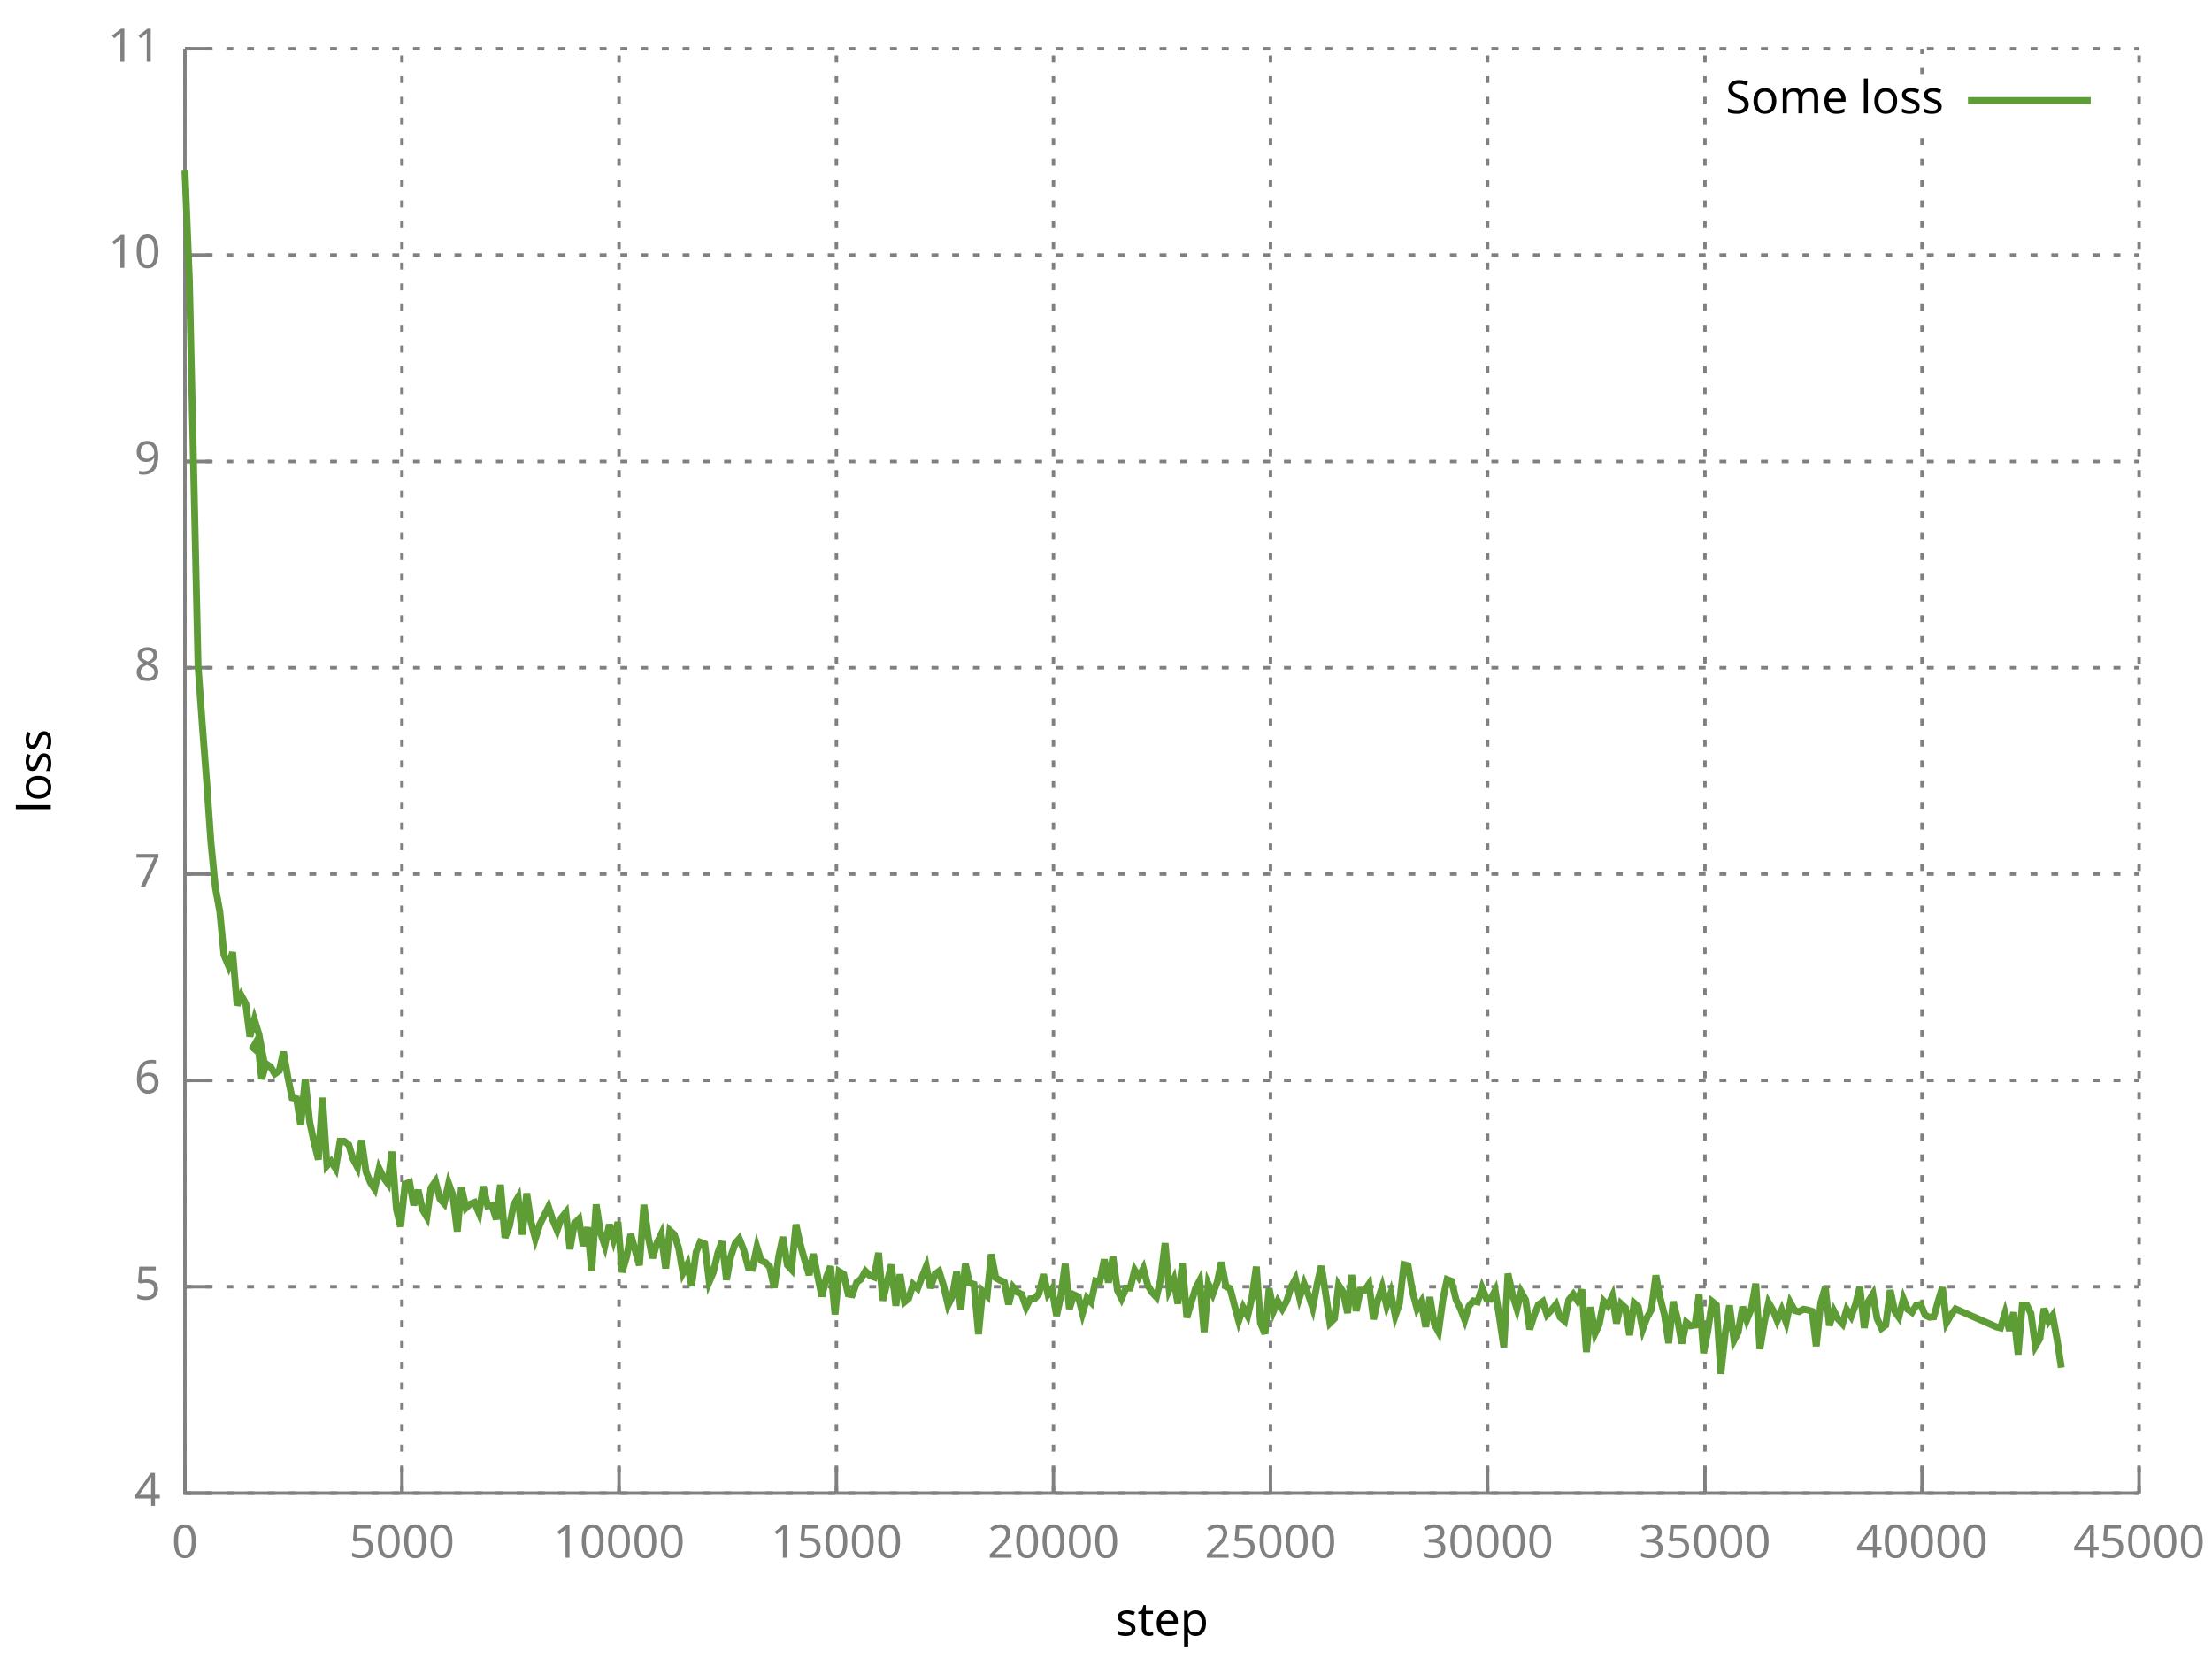
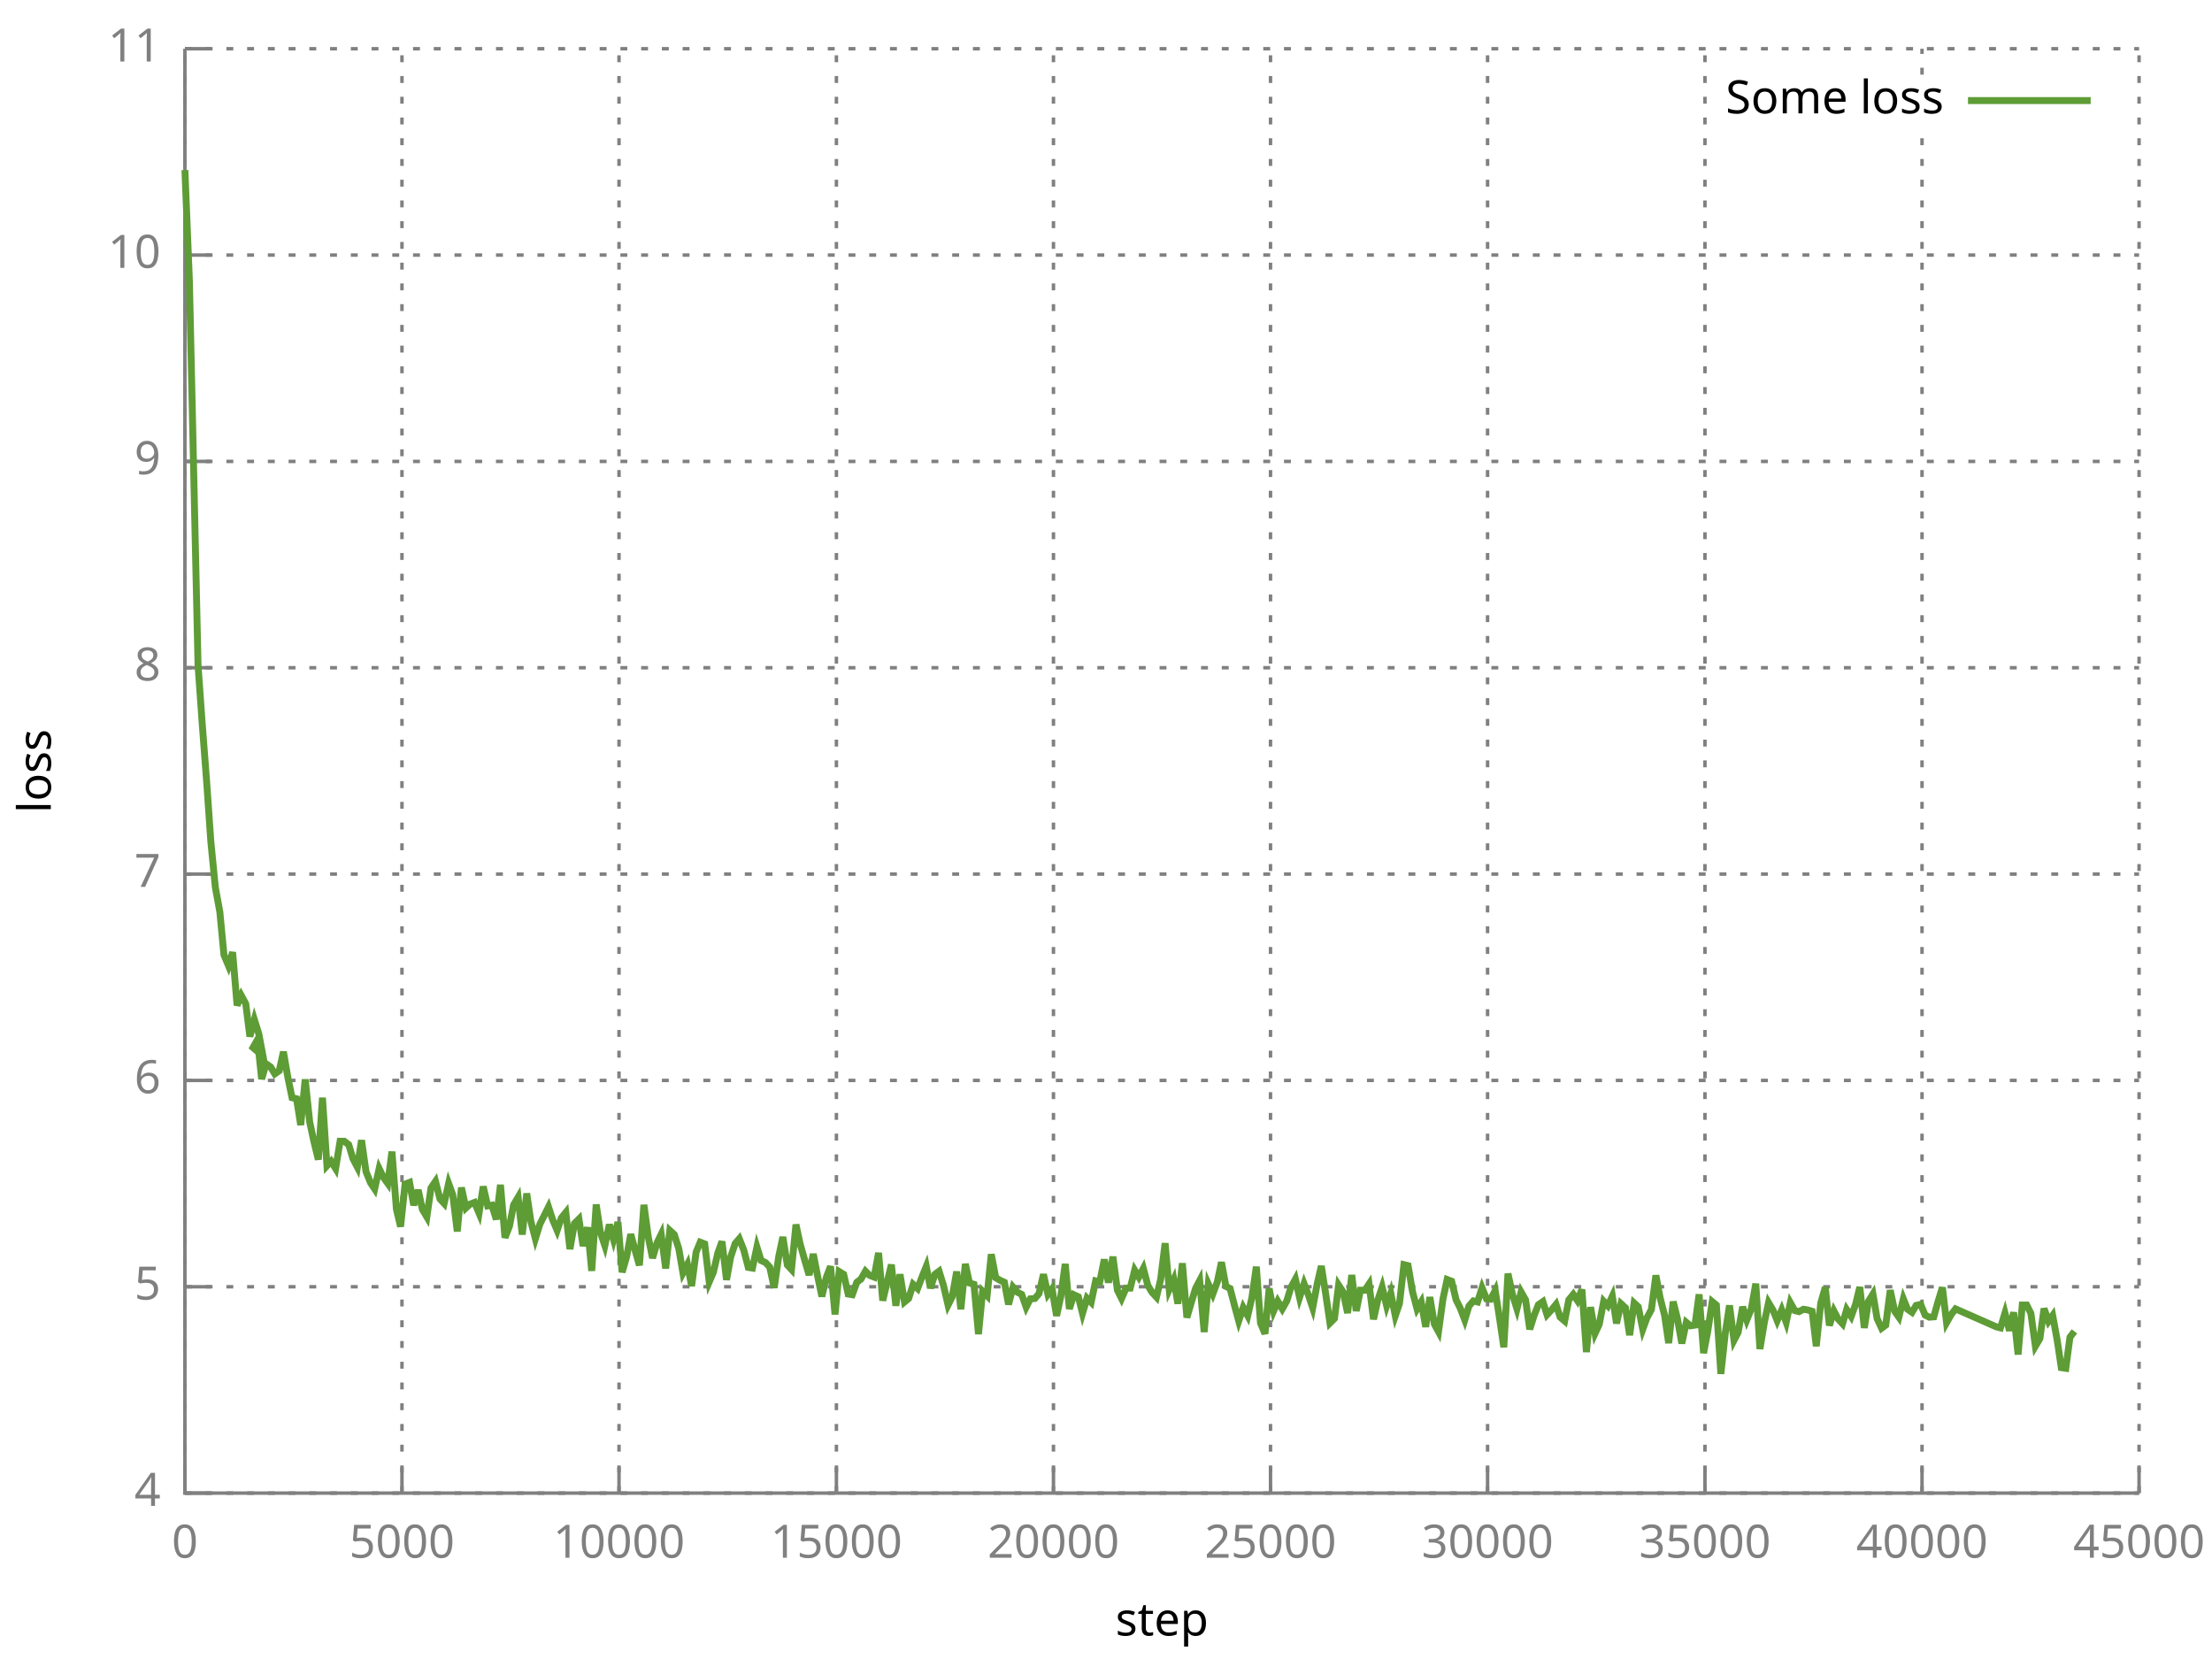
<svg xmlns="http://www.w3.org/2000/svg" xmlns:xlink="http://www.w3.org/1999/xlink" width="640" height="480" viewBox="0 0 640 480">
  <g id="gnuplot_canvas">
    <rect x="0" y="0" width="640" height="480" fill="none" />
    <defs>
      <circle id="gpDot" r="0.5" stroke-width="0.5" />
      <path id="gpPt0" stroke-width="0.267" stroke="currentColor" d="M-1,0 h2 M0,-1 v2" />
      <path id="gpPt1" stroke-width="0.267" stroke="currentColor" d="M-1,-1 L1,1 M1,-1 L-1,1" />
      <path id="gpPt2" stroke-width="0.267" stroke="currentColor" d="M-1,0 L1,0 M0,-1 L0,1 M-1,-1 L1,1 M-1,1 L1,-1" />
      <rect id="gpPt3" stroke-width="0.267" stroke="currentColor" x="-1" y="-1" width="2" height="2" />
      <rect id="gpPt4" stroke-width="0.267" stroke="currentColor" fill="currentColor" x="-1" y="-1" width="2" height="2" />
      <circle id="gpPt5" stroke-width="0.267" stroke="currentColor" cx="0" cy="0" r="1" />
      <use xlink:href="#gpPt5" id="gpPt6" fill="currentColor" stroke="none" />
      <path id="gpPt7" stroke-width="0.267" stroke="currentColor" d="M0,-1.33 L-1.33,0.67 L1.33,0.67 z" />
      <use xlink:href="#gpPt7" id="gpPt8" fill="currentColor" stroke="none" />
      <use xlink:href="#gpPt7" id="gpPt9" stroke="currentColor" transform="rotate(180)" />
      <use xlink:href="#gpPt9" id="gpPt10" fill="currentColor" stroke="none" />
      <use xlink:href="#gpPt3" id="gpPt11" stroke="currentColor" transform="rotate(45)" />
      <use xlink:href="#gpPt11" id="gpPt12" fill="currentColor" stroke="none" />
      <filter id="greybox" filterUnits="objectBoundingBox" x="0" y="0" height="1" width="1">
        <feFlood flood-color="lightgrey" flood-opacity="1" result="grey" />
        <feComposite in="SourceGraphic" in2="grey" operator="atop" />
      </filter>
    </defs>
    <g style="fill:none; color:white; stroke:currentColor; stroke-width:1.00; stroke-linecap:butt; stroke-linejoin:miter">
</g>
    <g style="fill:none; color:red; stroke:currentColor; stroke-width:1.00; stroke-linecap:butt; stroke-linejoin:miter">
</g>
    <g style="fill:none; color:gray; stroke:currentColor; stroke-width:1.00; stroke-linecap:butt; stroke-linejoin:miter">
      <path stroke="rgb(128, 128, 128)" stroke-dasharray=" 2,4" class="gridline" d="M53.5,432.0 L618.9,432.0  " />
    </g>
    <g style="fill:none; color:red; stroke:currentColor; stroke-width:1.00; stroke-linecap:butt; stroke-linejoin:miter">
      <path stroke="rgb(128, 128, 128)" d="M53.5,432.0 L61.0,432.0  " />
      <g transform="translate(46.5,435.7)" style="stroke:none; fill:rgb(128,128,128); font-family:Verdana; font-size:10.00pt; text-anchor:end">
        <text> 4</text>
      </g>
    </g>
    <g style="fill:none; color:gray; stroke:currentColor; stroke-width:1.00; stroke-linecap:butt; stroke-linejoin:miter">
      <path stroke="rgb(128, 128, 128)" stroke-dasharray=" 2,4" class="gridline" d="M53.5,372.3 L618.9,372.3  " />
    </g>
    <g style="fill:none; color:red; stroke:currentColor; stroke-width:1.00; stroke-linecap:butt; stroke-linejoin:miter">
      <path stroke="rgb(128, 128, 128)" d="M53.5,372.3 L61.0,372.3  " />
      <g transform="translate(46.5,376.0)" style="stroke:none; fill:rgb(128,128,128); font-family:Verdana; font-size:10.00pt; text-anchor:end">
        <text> 5</text>
      </g>
    </g>
    <g style="fill:none; color:gray; stroke:currentColor; stroke-width:1.00; stroke-linecap:butt; stroke-linejoin:miter">
      <path stroke="rgb(128, 128, 128)" stroke-dasharray=" 2,4" class="gridline" d="M53.5,312.6 L618.9,312.6  " />
    </g>
    <g style="fill:none; color:red; stroke:currentColor; stroke-width:1.00; stroke-linecap:butt; stroke-linejoin:miter">
      <path stroke="rgb(128, 128, 128)" d="M53.5,312.6 L61.0,312.6  " />
      <g transform="translate(46.5,316.3)" style="stroke:none; fill:rgb(128,128,128); font-family:Verdana; font-size:10.00pt; text-anchor:end">
        <text> 6</text>
      </g>
    </g>
    <g style="fill:none; color:gray; stroke:currentColor; stroke-width:1.00; stroke-linecap:butt; stroke-linejoin:miter">
      <path stroke="rgb(128, 128, 128)" stroke-dasharray=" 2,4" class="gridline" d="M53.5,252.9 L618.9,252.9  " />
    </g>
    <g style="fill:none; color:red; stroke:currentColor; stroke-width:1.00; stroke-linecap:butt; stroke-linejoin:miter">
      <path stroke="rgb(128, 128, 128)" d="M53.5,252.9 L61.0,252.9  " />
      <g transform="translate(46.5,256.6)" style="stroke:none; fill:rgb(128,128,128); font-family:Verdana; font-size:10.00pt; text-anchor:end">
        <text> 7</text>
      </g>
    </g>
    <g style="fill:none; color:gray; stroke:currentColor; stroke-width:1.00; stroke-linecap:butt; stroke-linejoin:miter">
      <path stroke="rgb(128, 128, 128)" stroke-dasharray=" 2,4" class="gridline" d="M53.5,193.2 L618.9,193.2  " />
    </g>
    <g style="fill:none; color:red; stroke:currentColor; stroke-width:1.00; stroke-linecap:butt; stroke-linejoin:miter">
      <path stroke="rgb(128, 128, 128)" d="M53.5,193.2 L61.0,193.2  " />
      <g transform="translate(46.5,196.9)" style="stroke:none; fill:rgb(128,128,128); font-family:Verdana; font-size:10.00pt; text-anchor:end">
        <text> 8</text>
      </g>
    </g>
    <g style="fill:none; color:gray; stroke:currentColor; stroke-width:1.00; stroke-linecap:butt; stroke-linejoin:miter">
      <path stroke="rgb(128, 128, 128)" stroke-dasharray=" 2,4" class="gridline" d="M53.5,133.5 L618.9,133.5  " />
    </g>
    <g style="fill:none; color:red; stroke:currentColor; stroke-width:1.00; stroke-linecap:butt; stroke-linejoin:miter">
      <path stroke="rgb(128, 128, 128)" d="M53.5,133.5 L61.0,133.5  " />
      <g transform="translate(46.5,137.2)" style="stroke:none; fill:rgb(128,128,128); font-family:Verdana; font-size:10.00pt; text-anchor:end">
        <text> 9</text>
      </g>
    </g>
    <g style="fill:none; color:gray; stroke:currentColor; stroke-width:1.00; stroke-linecap:butt; stroke-linejoin:miter">
      <path stroke="rgb(128, 128, 128)" stroke-dasharray=" 2,4" class="gridline" d="M53.5,73.8 L618.9,73.8  " />
    </g>
    <g style="fill:none; color:red; stroke:currentColor; stroke-width:1.00; stroke-linecap:butt; stroke-linejoin:miter">
      <path stroke="rgb(128, 128, 128)" d="M53.5,73.8 L61.0,73.8  " />
      <g transform="translate(46.5,77.5)" style="stroke:none; fill:rgb(128,128,128); font-family:Verdana; font-size:10.00pt; text-anchor:end">
        <text> 10</text>
      </g>
    </g>
    <g style="fill:none; color:gray; stroke:currentColor; stroke-width:1.00; stroke-linecap:butt; stroke-linejoin:miter">
      <path stroke="rgb(128, 128, 128)" stroke-dasharray=" 2,4" class="gridline" d="M53.5,14.1 L618.9,14.1  " />
    </g>
    <g style="fill:none; color:red; stroke:currentColor; stroke-width:1.00; stroke-linecap:butt; stroke-linejoin:miter">
      <path stroke="rgb(128, 128, 128)" d="M53.5,14.1 L61.0,14.1  " />
      <g transform="translate(46.5,17.8)" style="stroke:none; fill:rgb(128,128,128); font-family:Verdana; font-size:10.00pt; text-anchor:end">
        <text> 11</text>
      </g>
    </g>
    <g style="fill:none; color:gray; stroke:currentColor; stroke-width:1.00; stroke-linecap:butt; stroke-linejoin:miter">
      <path stroke="rgb(128, 128, 128)" stroke-dasharray=" 2,4" class="gridline" d="M53.5,432.0 L53.5,14.1  " />
    </g>
    <g style="fill:none; color:red; stroke:currentColor; stroke-width:1.00; stroke-linecap:butt; stroke-linejoin:miter">
      <path stroke="rgb(128, 128, 128)" d="M53.5,432.0 L53.5,424.5  " />
      <g transform="translate(53.5,450.7)" style="stroke:none; fill:rgb(128,128,128); font-family:Verdana; font-size:10.00pt; text-anchor:middle">
        <text> 0</text>
      </g>
    </g>
    <g style="fill:none; color:gray; stroke:currentColor; stroke-width:1.00; stroke-linecap:butt; stroke-linejoin:miter">
      <path stroke="rgb(128, 128, 128)" stroke-dasharray=" 2,4" class="gridline" d="M116.3,432.0 L116.3,14.1  " />
    </g>
    <g style="fill:none; color:red; stroke:currentColor; stroke-width:1.00; stroke-linecap:butt; stroke-linejoin:miter">
      <path stroke="rgb(128, 128, 128)" d="M116.3,432.0 L116.3,424.5  " />
      <g transform="translate(116.3,450.7)" style="stroke:none; fill:rgb(128,128,128); font-family:Verdana; font-size:10.00pt; text-anchor:middle">
        <text> 5000</text>
      </g>
    </g>
    <g style="fill:none; color:gray; stroke:currentColor; stroke-width:1.00; stroke-linecap:butt; stroke-linejoin:miter">
      <path stroke="rgb(128, 128, 128)" stroke-dasharray=" 2,4" class="gridline" d="M179.1,432.0 L179.1,14.1  " />
    </g>
    <g style="fill:none; color:red; stroke:currentColor; stroke-width:1.00; stroke-linecap:butt; stroke-linejoin:miter">
      <path stroke="rgb(128, 128, 128)" d="M179.1,432.0 L179.1,424.5  " />
      <g transform="translate(179.1,450.7)" style="stroke:none; fill:rgb(128,128,128); font-family:Verdana; font-size:10.00pt; text-anchor:middle">
        <text> 10000</text>
      </g>
    </g>
    <g style="fill:none; color:gray; stroke:currentColor; stroke-width:1.00; stroke-linecap:butt; stroke-linejoin:miter">
      <path stroke="rgb(128, 128, 128)" stroke-dasharray=" 2,4" class="gridline" d="M242.0,432.0 L242.0,14.1  " />
    </g>
    <g style="fill:none; color:red; stroke:currentColor; stroke-width:1.00; stroke-linecap:butt; stroke-linejoin:miter">
      <path stroke="rgb(128, 128, 128)" d="M242.0,432.0 L242.0,424.5  " />
      <g transform="translate(242.0,450.7)" style="stroke:none; fill:rgb(128,128,128); font-family:Verdana; font-size:10.00pt; text-anchor:middle">
        <text> 15000</text>
      </g>
    </g>
    <g style="fill:none; color:gray; stroke:currentColor; stroke-width:1.00; stroke-linecap:butt; stroke-linejoin:miter">
      <path stroke="rgb(128, 128, 128)" stroke-dasharray=" 2,4" class="gridline" d="M304.8,432.0 L304.8,14.1  " />
    </g>
    <g style="fill:none; color:red; stroke:currentColor; stroke-width:1.00; stroke-linecap:butt; stroke-linejoin:miter">
      <path stroke="rgb(128, 128, 128)" d="M304.8,432.0 L304.8,424.5  " />
      <g transform="translate(304.8,450.7)" style="stroke:none; fill:rgb(128,128,128); font-family:Verdana; font-size:10.00pt; text-anchor:middle">
        <text> 20000</text>
      </g>
    </g>
    <g style="fill:none; color:gray; stroke:currentColor; stroke-width:1.00; stroke-linecap:butt; stroke-linejoin:miter">
      <path stroke="rgb(128, 128, 128)" stroke-dasharray=" 2,4" class="gridline" d="M367.6,432.0 L367.6,14.1  " />
    </g>
    <g style="fill:none; color:red; stroke:currentColor; stroke-width:1.00; stroke-linecap:butt; stroke-linejoin:miter">
      <path stroke="rgb(128, 128, 128)" d="M367.6,432.0 L367.6,424.5  " />
      <g transform="translate(367.6,450.7)" style="stroke:none; fill:rgb(128,128,128); font-family:Verdana; font-size:10.00pt; text-anchor:middle">
        <text> 25000</text>
      </g>
    </g>
    <g style="fill:none; color:gray; stroke:currentColor; stroke-width:1.00; stroke-linecap:butt; stroke-linejoin:miter">
      <path stroke="rgb(128, 128, 128)" stroke-dasharray=" 2,4" class="gridline" d="M430.4,432.0 L430.4,14.1  " />
    </g>
    <g style="fill:none; color:red; stroke:currentColor; stroke-width:1.00; stroke-linecap:butt; stroke-linejoin:miter">
      <path stroke="rgb(128, 128, 128)" d="M430.4,432.0 L430.4,424.5  " />
      <g transform="translate(430.4,450.7)" style="stroke:none; fill:rgb(128,128,128); font-family:Verdana; font-size:10.00pt; text-anchor:middle">
        <text> 30000</text>
      </g>
    </g>
    <g style="fill:none; color:gray; stroke:currentColor; stroke-width:1.00; stroke-linecap:butt; stroke-linejoin:miter">
      <path stroke="rgb(128, 128, 128)" stroke-dasharray=" 2,4" class="gridline" d="M493.3,432.0 L493.3,14.1  " />
    </g>
    <g style="fill:none; color:red; stroke:currentColor; stroke-width:1.00; stroke-linecap:butt; stroke-linejoin:miter">
      <path stroke="rgb(128, 128, 128)" d="M493.3,432.0 L493.3,424.5  " />
      <g transform="translate(493.3,450.7)" style="stroke:none; fill:rgb(128,128,128); font-family:Verdana; font-size:10.00pt; text-anchor:middle">
        <text> 35000</text>
      </g>
    </g>
    <g style="fill:none; color:gray; stroke:currentColor; stroke-width:1.00; stroke-linecap:butt; stroke-linejoin:miter">
      <path stroke="rgb(128, 128, 128)" stroke-dasharray=" 2,4" class="gridline" d="M556.1,432.0 L556.1,36.6 M556.1,21.6 L556.1,14.1  " />
    </g>
    <g style="fill:none; color:red; stroke:currentColor; stroke-width:1.00; stroke-linecap:butt; stroke-linejoin:miter">
      <path stroke="rgb(128, 128, 128)" d="M556.1,432.0 L556.1,424.5  " />
      <g transform="translate(556.1,450.7)" style="stroke:none; fill:rgb(128,128,128); font-family:Verdana; font-size:10.00pt; text-anchor:middle">
        <text> 40000</text>
      </g>
    </g>
    <g style="fill:none; color:gray; stroke:currentColor; stroke-width:1.00; stroke-linecap:butt; stroke-linejoin:miter">
      <path stroke="rgb(128, 128, 128)" stroke-dasharray=" 2,4" class="gridline" d="M618.9,432.0 L618.9,14.1  " />
    </g>
    <g style="fill:none; color:red; stroke:currentColor; stroke-width:1.00; stroke-linecap:butt; stroke-linejoin:miter">
      <path stroke="rgb(128, 128, 128)" d="M618.9,432.0 L618.9,424.5  " />
      <g transform="translate(618.9,450.7)" style="stroke:none; fill:rgb(128,128,128); font-family:Verdana; font-size:10.00pt; text-anchor:middle">
        <text> 45000</text>
      </g>
      <path stroke="rgb(128, 128, 128)" d="M53.5,14.1 L53.5,432.0 L618.9,432.0 M618.9,14.1 M53.5,14.1  " />
      <g transform="translate(14.7,223.1) rotate(270)" style="stroke:none; fill:black; font-family:Verdana; font-size:10.00pt; text-anchor:middle">
        <text>loss</text>
      </g>
    </g>
    <g style="fill:none; color:black; stroke:currentColor; stroke-width:1.00; stroke-linecap:butt; stroke-linejoin:miter">
      <g transform="translate(336.2,473.2)" style="stroke:none; fill:black; font-family:Verdana; font-size:10.00pt; text-anchor:middle">
        <text>step</text>
      </g>
    </g>
    <g style="fill:none; color:red; stroke:currentColor; stroke-width:1.00; stroke-linecap:butt; stroke-linejoin:miter">
</g>
    <g id="gnuplot_plot_1">
      <g style="fill:none; color:white; stroke:rgb(128, 128, 128); stroke-width:2.00; stroke-linecap:butt; stroke-linejoin:miter">
</g>
      <g style="fill:none; color:red; stroke:currentColor; stroke-width:2.00; stroke-linecap:butt; stroke-linejoin:miter">
        <g transform="translate(562.4,32.8)" style="stroke:none; fill:black; font-family:Verdana; font-size:10.00pt; text-anchor:end">
          <text>Some loss</text>
        </g>
-         <path stroke="rgb( 94, 156,  54)" d="M569.4,29.1 L604.9,29.1 M53.5,49.2 L54.8,81.3 L56.0,134.7 L57.3,192.5 L58.5,209.3 L59.8,226.3    L61.0,243.5 L62.3,256.7 L63.6,263.8 L64.8,276.3 L66.1,279.4 L67.3,275.5 L68.6,290.9 L69.8,288.0    L71.1,290.4 L72.3,299.9 L73.6,295.0 L74.9,299.2 L76.1,305.6 L73.2,303.1 L74.5,300.8 L75.7,312.2    L77.0,307.8 L78.3,308.7 L79.5,310.7 L80.8,309.8 L82.0,304.3 L83.3,311.8 L84.5,317.6 L85.8,317.9    L87.0,325.5 L88.3,312.3 L89.6,324.6 L90.8,330.2 L92.1,335.5 L93.3,317.6 L94.6,337.3 L95.8,336.0    L97.1,338.1 L98.4,330.2 L99.6,330.2 L100.9,331.2 L102.1,335.2 L103.4,337.7 L104.6,329.9 L105.9,339.0    L107.2,342.2 L108.4,344.0 L109.7,338.1 L110.9,340.6 L112.2,342.4 L113.4,333.2 L114.7,349.9 L115.9,354.9    L117.2,342.6 L118.5,342.1 L119.7,348.7 L121.0,344.3 L122.2,349.9 L123.5,352.1 L124.7,343.7 L126.0,341.8    L127.3,346.9 L128.5,348.2 L129.8,342.4 L131.0,345.7 L132.3,356.3 L133.5,343.6 L134.8,349.5 L136.0,348.4    L137.3,347.9 L138.6,351.0 L139.8,343.3 L141.1,348.9 L142.3,348.7 L143.6,352.8 L144.8,342.8 L146.1,358.1    L147.4,354.8 L148.6,348.6 L149.9,346.4 L151.1,357.2 L152.4,345.3 L153.6,353.4 L154.9,358.4 L156.2,354.2    L157.4,351.8 L158.7,349.2 L159.9,352.9 L161.2,356.0 L162.4,352.4 L163.7,350.8 L164.9,361.4 L166.2,354.0    L167.5,352.7 L168.7,360.5 L170.0,355.1 L171.2,367.7 L172.5,348.5 L173.7,356.5 L175.0,360.4 L176.3,354.3    L177.5,358.6 L178.8,353.6 L180.0,368.1 L181.3,363.6 L182.5,357.1 L183.8,361.9 L185.0,366.1 L186.3,348.6    L187.6,358.1 L188.8,364.0 L190.1,359.6 L191.3,357.1 L192.6,367.0 L193.8,356.0 L195.1,357.2 L196.4,361.3    L197.6,368.3 L198.9,365.8 L200.1,372.1 L201.4,362.3 L202.6,359.4 L203.9,359.9 L205.2,370.9 L206.4,368.1    L207.7,362.5 L208.9,359.2 L210.2,370.3 L211.4,363.7 L212.7,359.8 L213.9,358.4 L215.2,361.7 L216.5,366.7    L217.7,366.9 L219.0,360.8 L220.2,364.7 L221.5,365.3 L222.7,366.6 L224.0,372.6 L225.3,363.6 L226.5,357.9    L227.8,366.0 L229.0,367.3 L230.3,354.3 L231.5,359.9 L232.8,364.5 L234.1,368.9 L235.3,362.8 L236.6,369.4    L237.8,375.1 L239.1,369.5 L240.3,366.4 L241.6,380.3 L242.8,367.9 L244.1,368.7 L245.4,374.4 L246.6,374.6    L247.9,371.0 L249.1,370.1 L250.4,367.8 L251.6,369.0 L252.9,369.5 L254.2,362.5 L255.4,376.3 L256.7,370.9    L257.9,365.9 L259.2,377.8 L260.4,368.7 L261.7,376.7 L262.9,375.7 L264.2,371.6 L265.5,372.8 L266.7,369.6    L268.0,366.4 L269.2,372.7 L270.5,368.7 L271.7,367.8 L273.0,372.0 L274.3,377.6 L275.5,375.2 L276.8,367.9    L278.0,378.8 L279.3,365.7 L280.5,371.2 L281.8,371.6 L283.1,386.0 L284.3,373.6 L285.6,374.9 L286.8,362.9    L288.1,369.7 L289.3,370.4 L290.6,371.0 L291.8,377.4 L293.1,372.4 L294.4,373.9 L295.6,374.5 L296.9,378.2    L298.1,375.8 L299.4,375.7 L300.6,374.3 L301.9,368.7 L303.2,374.5 L304.4,372.9 L305.7,380.7 L306.9,375.2    L308.2,365.7 L309.4,378.7 L310.7,374.6 L312.0,375.2 L313.2,380.0 L314.5,375.6 L315.7,376.8 L317.0,370.6    L318.2,370.9 L319.5,364.4 L320.7,371.1 L322.0,363.6 L323.3,373.3 L324.5,375.7 L325.8,372.7 L327.0,372.7    L328.3,367.5 L329.5,369.5 L330.8,367.0 L332.1,371.9 L333.3,373.9 L334.6,375.3 L335.8,370.2 L337.1,359.7    L338.3,373.1 L339.6,370.2 L340.8,377.2 L342.1,365.5 L343.4,381.2 L344.6,377.1 L345.9,372.8 L347.1,370.5    L348.4,385.4 L349.6,371.5 L350.9,374.4 L352.2,370.9 L353.4,365.2 L354.7,372.2 L355.9,372.8 L357.2,377.8    L358.4,382.2 L359.7,378.3 L361.0,380.7 L362.2,375.5 L363.5,366.5 L364.7,382.8 L366.0,385.9 L367.2,372.8    L368.5,379.3 L369.7,376.5 L371.0,378.7 L372.3,376.4 L373.5,372.5 L374.8,370.1 L376.0,375.4 L377.3,371.4    L378.5,374.5 L379.8,378.4 L381.1,371.5 L382.3,366.3 L383.6,374.6 L384.8,382.8 L386.1,381.5 L387.3,371.8    L388.6,373.8 L389.9,379.9 L391.1,368.9 L392.4,379.3 L393.6,373.3 L394.9,373.3 L396.1,371.5 L397.4,381.7    L398.6,376.3 L399.9,372.4 L401.2,377.8 L402.4,374.2 L403.7,380.7 L404.9,377.2 L406.2,365.9 L407.4,366.2    L408.7,373.8 L410.0,378.7 L411.2,376.7 L412.5,383.9 L413.7,375.3 L415.0,383.1 L416.2,385.3 L417.5,375.8    L418.7,370.2 L420.0,370.7 L421.3,376.1 L422.5,378.5 L423.8,381.9 L425.0,377.9 L426.3,376.4 L427.5,376.7    L428.8,372.6 L430.1,375.8 L431.3,375.9 L432.6,373.4 L433.8,381.0 L435.1,389.8 L436.3,368.5 L437.6,374.5    L438.9,378.7 L440.1,373.8 L441.4,376.1 L442.6,384.6 L443.9,380.5 L445.1,377.5 L446.4,376.6 L447.6,380.4    L448.9,379.0 L450.2,377.4 L451.4,381.1 L452.7,382.2 L453.9,376.1 L455.2,374.5 L456.4,376.3 L457.7,373.1    L459.0,391.2 L460.2,378.2 L461.5,385.8 L462.7,383.2 L464.0,376.5 L465.2,377.8 L466.5,375.0 L467.7,382.9    L469.0,377.2 L470.3,378.4 L471.5,386.3 L472.8,377.0 L474.0,378.1 L475.3,384.6 L476.5,381.3 L477.8,378.9    L479.1,369.0 L480.3,375.4 L481.6,380.5 L482.8,388.6 L484.1,376.6 L485.3,381.4 L486.6,388.7 L487.9,382.6    L489.1,383.6 L490.4,383.4 L491.6,374.5 L492.9,391.5 L494.1,385.2 L495.4,376.6 L496.6,377.6 L497.9,397.5    L499.2,385.5 L500.4,377.7 L501.7,387.8 L502.9,385.5 L504.2,378.1 L505.4,381.9 L506.7,378.7 L508.0,371.4    L509.2,390.3 L510.5,382.5 L511.7,376.9 L513.0,379.1 L514.2,382.1 L515.5,379.0 L516.8,382.6 L518.0,376.9    L519.3,379.2 L520.5,379.5 L521.8,378.8 L523.0,379.0 L524.3,379.4 L525.5,389.5 L526.8,377.0 L528.1,372.5    L529.3,383.5 L530.6,379.3 L531.8,381.6 L533.1,383.0 L534.3,378.9 L535.6,380.9 L536.9,377.3 L538.1,372.4    L539.4,384.2 L540.6,376.5 L541.9,374.4 L543.1,381.5 L544.4,384.3 L545.6,383.4 L546.9,373.3 L548.2,379.4    L549.4,381.1 L550.7,375.8 L551.9,378.8 L553.2,379.7 L554.4,377.7 L555.7,377.4 L557.0,380.5 L558.2,381.1    L559.5,381.0 L560.7,376.7 L562.0,372.5 L563.2,382.7 L564.5,380.4 L565.8,378.7 L577.6,383.9 L578.8,384.2    L580.1,379.9 L581.4,385.0 L582.6,379.7 L583.9,391.9 L585.1,377.6 L586.4,377.6 L587.6,380.0 L588.9,389.5    L590.2,387.3 L591.4,378.6 L592.7,382.3 L593.9,380.6 L595.2,387.7 L596.4,395.7  " />
+         <path stroke="rgb( 94, 156,  54)" d="M569.4,29.1 L604.9,29.1 M53.5,49.2 L54.8,81.3 L56.0,134.7 L57.3,192.5 L58.5,209.3 L59.8,226.3    L61.0,243.5 L62.3,256.7 L63.6,263.8 L64.8,276.3 L66.1,279.4 L67.3,275.5 L68.6,290.9 L69.8,288.0    L71.1,290.4 L72.3,299.9 L73.6,295.0 L74.9,299.2 L76.1,305.6 L73.2,303.1 L74.5,300.8 L75.7,312.2    L77.0,307.8 L78.3,308.7 L79.5,310.7 L80.8,309.8 L82.0,304.3 L83.3,311.8 L84.5,317.6 L85.8,317.9    L87.0,325.5 L88.3,312.3 L89.6,324.6 L90.8,330.2 L92.1,335.5 L93.3,317.6 L94.6,337.3 L95.8,336.0    L97.1,338.1 L98.4,330.2 L99.6,330.2 L100.9,331.2 L102.1,335.2 L103.4,337.7 L104.6,329.9 L105.9,339.0    L107.2,342.2 L108.4,344.0 L109.7,338.1 L110.9,340.6 L112.2,342.4 L113.4,333.2 L114.7,349.9 L115.9,354.9    L117.2,342.6 L118.5,342.1 L119.7,348.7 L121.0,344.3 L122.2,349.9 L123.5,352.1 L124.7,343.7 L126.0,341.8    L127.3,346.9 L128.5,348.2 L129.8,342.4 L131.0,345.7 L132.3,356.3 L133.5,343.6 L134.8,349.5 L136.0,348.4    L137.3,347.9 L138.6,351.0 L139.8,343.3 L141.1,348.9 L142.3,348.7 L143.6,352.8 L144.8,342.8 L146.1,358.1    L147.4,354.8 L148.6,348.6 L149.9,346.4 L151.1,357.2 L152.4,345.3 L153.6,353.4 L154.9,358.4 L156.2,354.2    L157.4,351.8 L158.7,349.2 L159.9,352.9 L161.2,356.0 L162.4,352.4 L163.7,350.8 L164.9,361.4 L166.2,354.0    L167.5,352.7 L168.7,360.5 L170.0,355.1 L171.2,367.7 L172.5,348.5 L173.7,356.5 L175.0,360.4 L176.3,354.3    L177.5,358.6 L178.8,353.6 L180.0,368.1 L181.3,363.6 L182.5,357.1 L183.8,361.9 L185.0,366.1 L186.3,348.6    L187.6,358.1 L188.8,364.0 L190.1,359.6 L191.3,357.1 L192.6,367.0 L193.8,356.0 L195.1,357.2 L196.4,361.3    L197.6,368.3 L198.9,365.8 L200.1,372.1 L201.4,362.3 L202.6,359.4 L203.9,359.9 L205.2,370.9 L206.4,368.1    L207.7,362.5 L208.9,359.2 L210.2,370.3 L211.4,363.7 L212.7,359.8 L213.9,358.4 L215.2,361.7 L216.5,366.7    L217.7,366.9 L219.0,360.8 L220.2,364.7 L221.5,365.3 L222.7,366.6 L224.0,372.6 L225.3,363.6 L226.5,357.9    L227.8,366.0 L229.0,367.3 L230.3,354.3 L231.5,359.9 L232.8,364.5 L234.1,368.9 L235.3,362.8 L236.6,369.4    L237.8,375.1 L239.1,369.5 L240.3,366.4 L241.6,380.3 L242.8,367.9 L244.1,368.7 L245.4,374.4 L246.6,374.6    L247.9,371.0 L249.1,370.1 L250.4,367.8 L251.6,369.0 L252.9,369.5 L254.2,362.5 L255.4,376.3 L256.7,370.9    L257.9,365.9 L259.2,377.8 L260.4,368.7 L261.7,376.7 L262.9,375.7 L264.2,371.6 L265.5,372.8 L266.7,369.6    L268.0,366.4 L269.2,372.7 L270.5,368.7 L271.7,367.8 L273.0,372.0 L274.3,377.6 L275.5,375.2 L276.8,367.9    L278.0,378.8 L279.3,365.7 L280.5,371.2 L281.8,371.6 L283.1,386.0 L284.3,373.6 L285.6,374.9 L286.8,362.9    L288.1,369.7 L289.3,370.4 L290.6,371.0 L291.8,377.4 L293.1,372.4 L294.4,373.9 L295.6,374.5 L296.9,378.2    L298.1,375.8 L299.4,375.7 L300.6,374.3 L301.9,368.7 L303.2,374.5 L304.4,372.9 L305.7,380.7 L306.9,375.2    L308.2,365.7 L309.4,378.7 L310.7,374.6 L312.0,375.2 L313.2,380.0 L314.5,375.6 L315.7,376.8 L317.0,370.6    L318.2,370.9 L319.5,364.4 L320.7,371.1 L322.0,363.6 L323.3,373.3 L324.5,375.7 L325.8,372.7 L327.0,372.7    L328.3,367.5 L329.5,369.5 L330.8,367.0 L332.1,371.9 L333.3,373.9 L334.6,375.3 L335.8,370.2 L337.1,359.7    L338.3,373.1 L339.6,370.2 L340.8,377.2 L342.1,365.5 L343.4,381.2 L344.6,377.1 L345.9,372.8 L347.1,370.5    L348.4,385.4 L349.6,371.5 L350.9,374.4 L352.2,370.9 L353.4,365.2 L354.7,372.2 L355.9,372.8 L357.2,377.8    L358.4,382.2 L359.7,378.3 L361.0,380.7 L362.2,375.5 L363.5,366.5 L364.7,382.8 L366.0,385.9 L367.2,372.8    L368.5,379.3 L369.7,376.5 L371.0,378.7 L372.3,376.4 L373.5,372.5 L374.8,370.1 L376.0,375.4 L377.3,371.4    L378.5,374.5 L379.8,378.4 L381.1,371.5 L382.3,366.3 L383.6,374.6 L384.8,382.8 L386.1,381.5 L387.3,371.8    L388.6,373.8 L389.9,379.9 L391.1,368.9 L392.4,379.3 L393.6,373.3 L394.9,373.3 L396.1,371.5 L397.4,381.7    L398.6,376.3 L399.9,372.4 L401.2,377.8 L402.4,374.2 L403.7,380.7 L404.9,377.2 L406.2,365.9 L407.4,366.2    L408.7,373.8 L410.0,378.7 L411.2,376.7 L412.5,383.9 L413.7,375.3 L415.0,383.1 L416.2,385.3 L417.5,375.8    L418.7,370.2 L420.0,370.7 L421.3,376.1 L422.5,378.5 L423.8,381.9 L425.0,377.9 L426.3,376.4 L427.5,376.7    L428.8,372.6 L430.1,375.8 L431.3,375.9 L432.6,373.4 L433.8,381.0 L435.1,389.8 L436.3,368.5 L437.6,374.5    L438.9,378.7 L440.1,373.8 L441.4,376.1 L442.6,384.6 L443.9,380.5 L445.1,377.5 L446.4,376.6 L447.6,380.4    L448.9,379.0 L450.2,377.4 L451.4,381.1 L452.7,382.2 L453.9,376.1 L455.2,374.5 L456.4,376.3 L457.7,373.1    L459.0,391.2 L460.2,378.2 L461.5,385.8 L462.7,383.2 L464.0,376.5 L465.2,377.8 L466.5,375.0 L467.7,382.9    L469.0,377.2 L470.3,378.4 L471.5,386.3 L472.8,377.0 L474.0,378.1 L475.3,384.6 L476.5,381.3 L477.8,378.9    L479.1,369.0 L480.3,375.4 L481.6,380.5 L482.8,388.6 L484.1,376.6 L485.3,381.4 L486.6,388.7 L487.9,382.6    L489.1,383.6 L490.4,383.4 L491.6,374.5 L492.9,391.5 L494.1,385.2 L495.4,376.6 L496.6,377.6 L497.9,397.5    L499.2,385.5 L500.4,377.7 L501.7,387.8 L502.9,385.5 L504.2,378.1 L505.4,381.9 L506.7,378.7 L508.0,371.4    L509.2,390.3 L510.5,382.5 L511.7,376.9 L513.0,379.1 L514.2,382.1 L515.5,379.0 L516.8,382.6 L518.0,376.9    L519.3,379.2 L520.5,379.5 L521.8,378.8 L523.0,379.0 L524.3,379.4 L525.5,389.5 L526.8,377.0 L528.1,372.5    L529.3,383.5 L530.6,379.3 L531.8,381.6 L533.1,383.0 L534.3,378.9 L535.6,380.9 L536.9,377.3 L538.1,372.4    L539.4,384.2 L540.6,376.5 L541.9,374.4 L543.1,381.5 L544.4,384.3 L545.6,383.4 L546.9,373.3 L548.2,379.4    L549.4,381.1 L550.7,375.8 L551.9,378.8 L553.2,379.7 L554.4,377.7 L555.7,377.4 L557.0,380.5 L558.2,381.1    L559.5,381.0 L560.7,376.7 L562.0,372.5 L563.2,382.7 L564.5,380.4 L565.8,378.7 L577.6,383.9 L578.8,384.2    L580.1,379.9 L581.4,385.0 L582.6,379.7 L583.9,391.9 L585.1,377.6 L586.4,377.6 L587.6,380.0 L588.9,389.5    L590.2,387.3 L591.4,378.6 L592.7,382.3 L593.9,380.6 L595.2,387.7 L596.4,395.7 L597.7,395.9 L598.9,386.9    L600.2,385.2  " />
      </g>
    </g>
    <g style="fill:none; color:white; stroke:rgb( 94, 156,  54); stroke-width:1.00; stroke-linecap:butt; stroke-linejoin:miter">
</g>
    <g style="fill:none; color:red; stroke:currentColor; stroke-width:1.00; stroke-linecap:butt; stroke-linejoin:miter">
</g>
  </g>
</svg>
